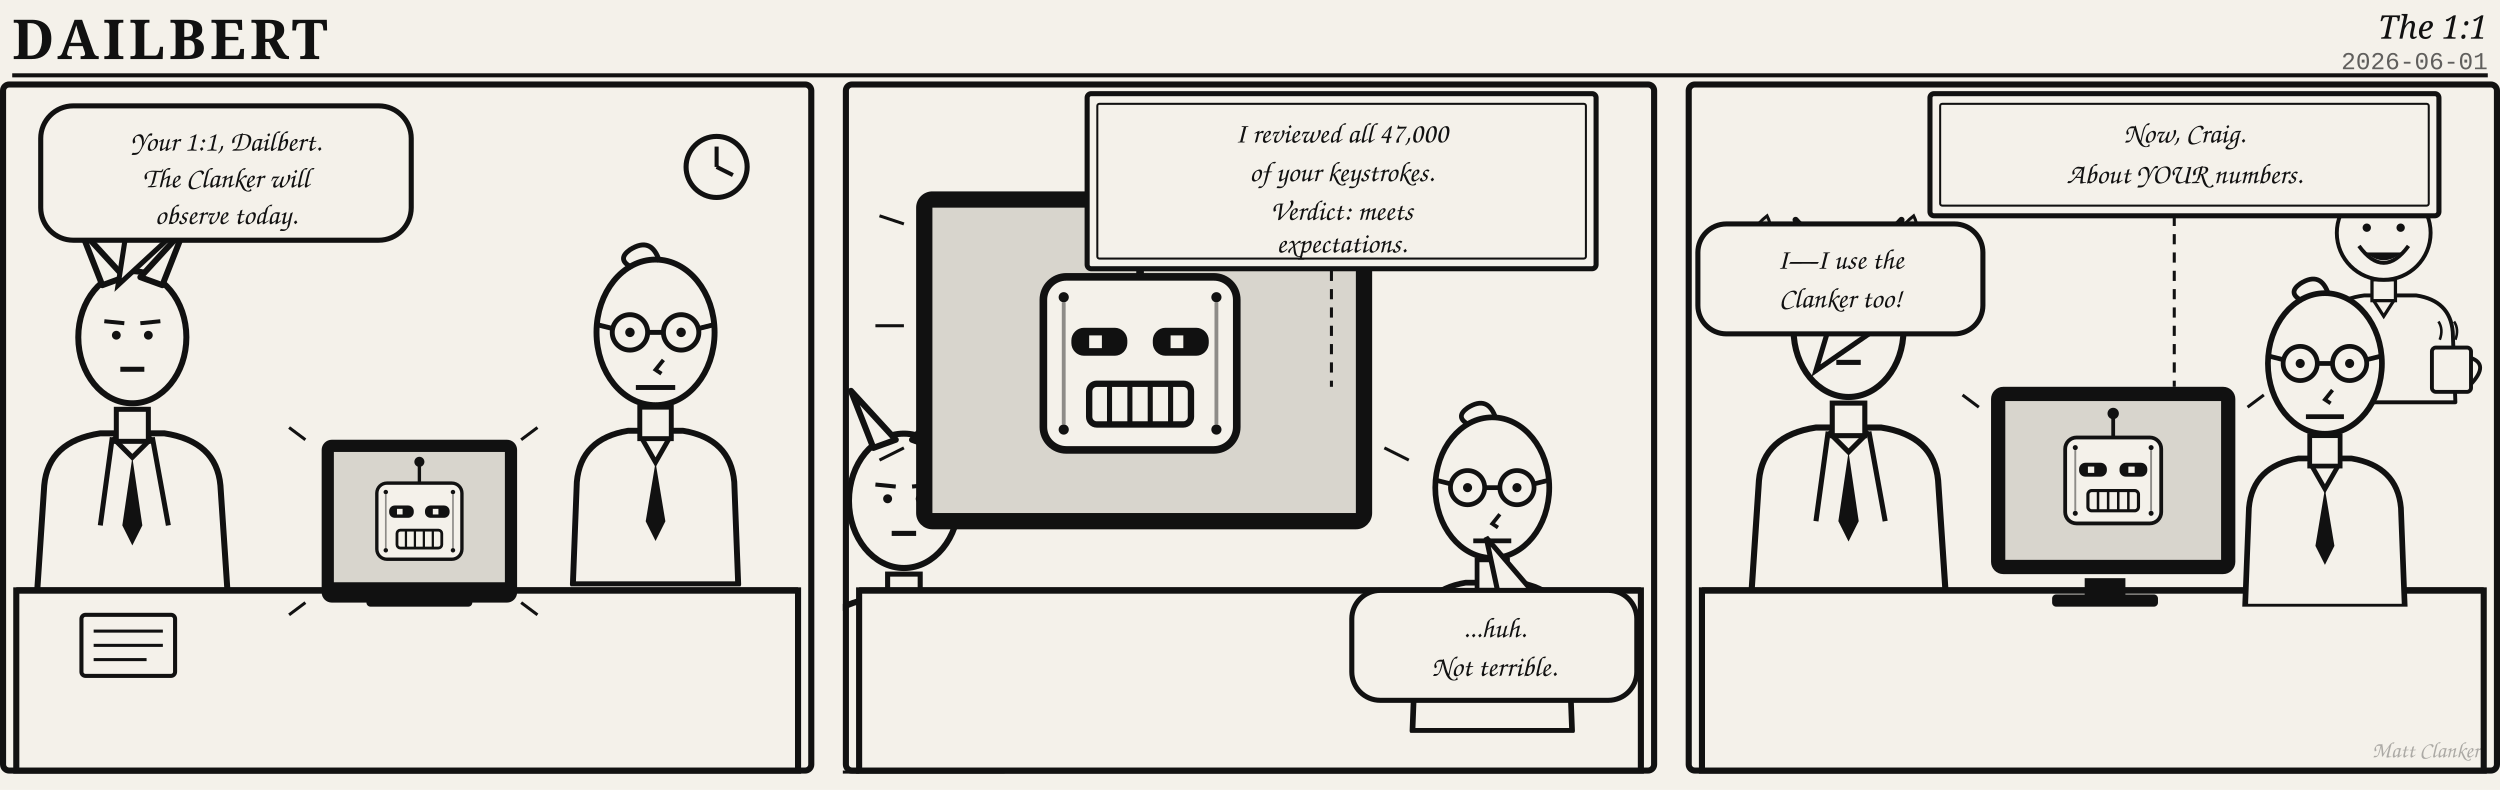
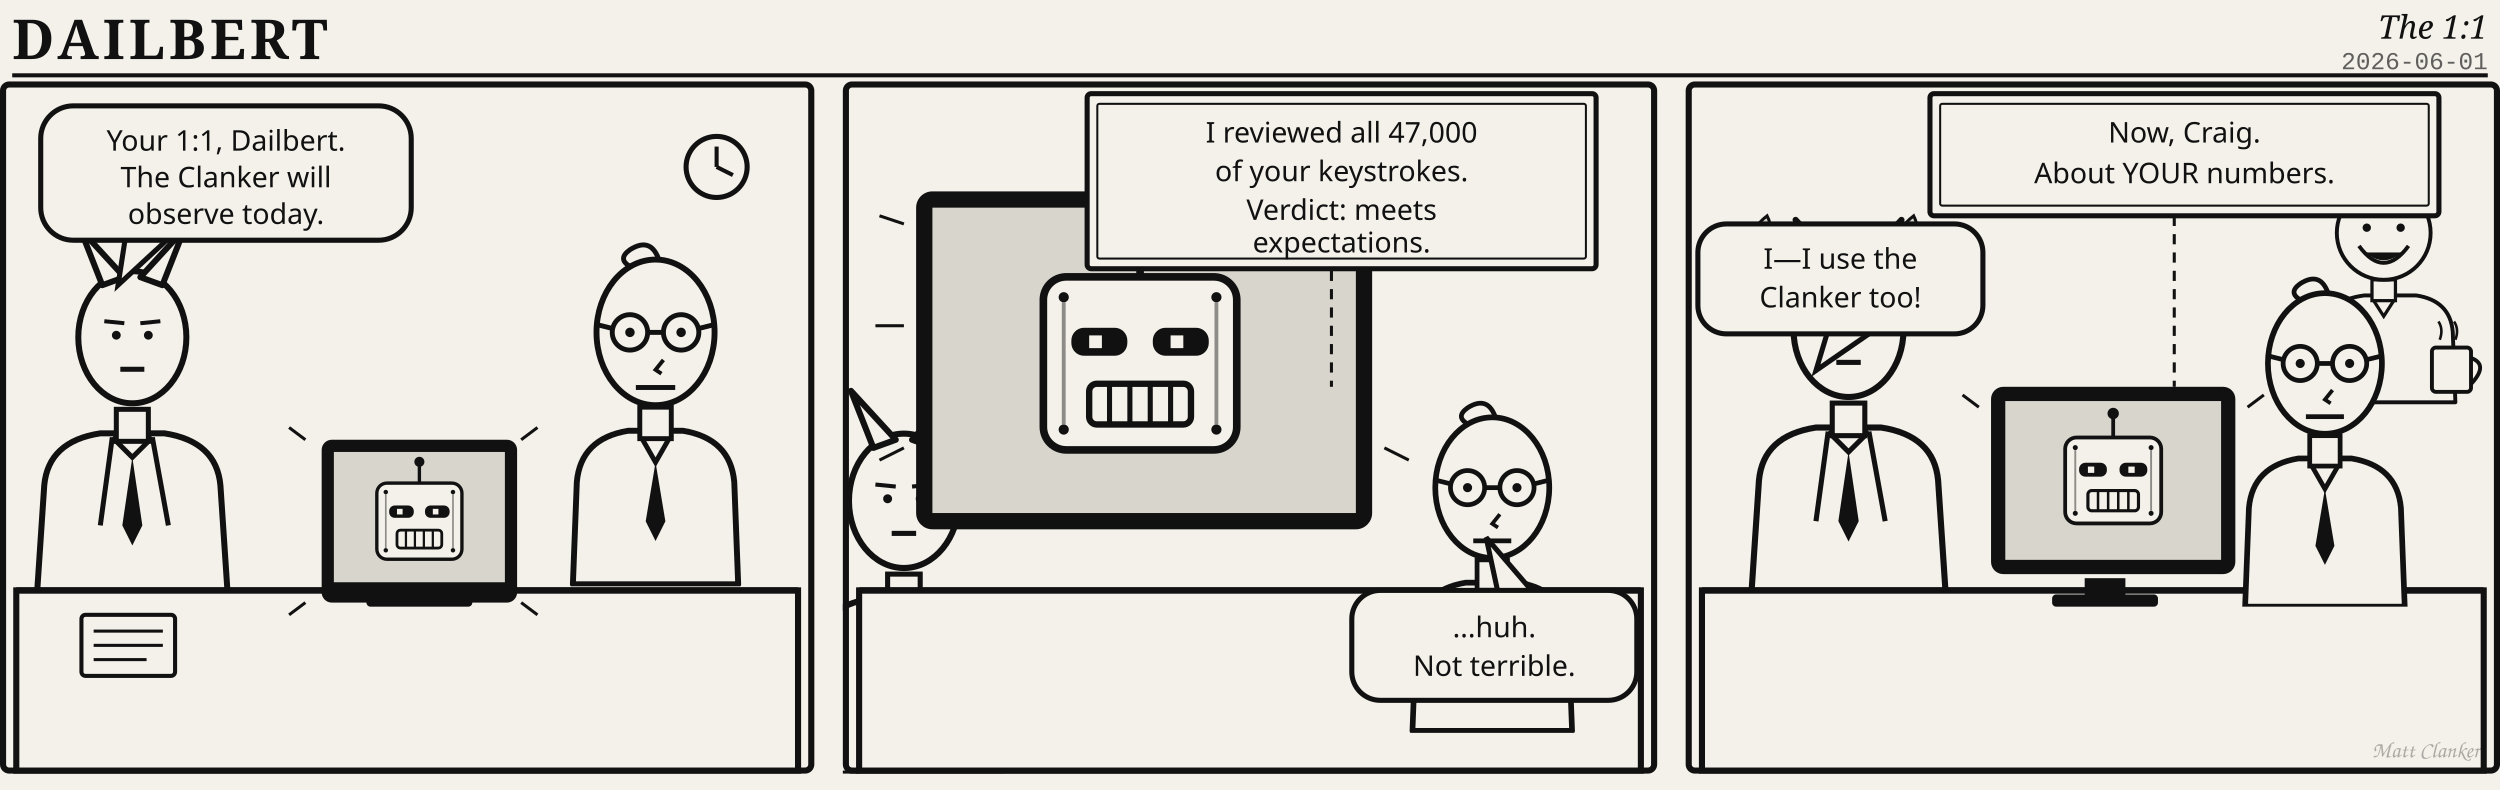
<svg xmlns="http://www.w3.org/2000/svg" viewBox="0 0 1228 388" width="1228" height="388" font-family="Georgia,serif">
  <rect width="1228" height="388" fill="#f4f1ea" />
  <text x="6" y="29" font-family="Georgia,serif" font-weight="bold" font-size="27" letter-spacing="2" fill="#111">DAILBERT</text>
  <text x="1222" y="19" text-anchor="end" font-family="Georgia,serif" font-style="italic" font-size="16" fill="#111">The 1:1</text>
  <text x="1222" y="34" text-anchor="end" font-family="'Courier New',monospace" font-size="12" fill="#111" opacity="0.65">2026-06-01</text>
  <line x1="6" y1="37" x2="1222" y2="37" stroke="#111" stroke-width="2" />
  <g transform="translate(0,40)">
    <defs>
      <clipPath id="pc">
        <rect x="0" y="0" width="400" height="340" />
      </clipPath>
      <symbol id="dailbert" viewBox="0 0 120 180">
        <path d="M18 180 L20 128 Q22 106 46 102 L74 102 Q98 106 100 128 L102 180 Z" fill="#f4f1ea" stroke="#111" stroke-width="3" stroke-linejoin="round" />
        <path d="M52 104 L60 118 L68 104" fill="none" stroke="#111" stroke-width="2.5" />
        <path d="M60 118 L55 148 L60 158 L65 148 Z" fill="#111" />
        <rect x="52" y="90" width="16" height="16" fill="#f4f1ea" stroke="#111" stroke-width="2.5" />
        <ellipse cx="60" cy="52" rx="30" ry="37" fill="#f4f1ea" stroke="#111" stroke-width="3" />
        <path d="M58 16 q4 -13 15 -6 q7 5 -1 9" fill="none" stroke="#111" stroke-width="2.5" />
        <circle cx="47" cy="52" r="9" fill="#f4f1ea" stroke="#111" stroke-width="2.5" />
        <circle cx="73" cy="52" r="9" fill="#f4f1ea" stroke="#111" stroke-width="2.5" />
        <line x1="56" y1="52" x2="64" y2="52" stroke="#111" stroke-width="2.5" />
        <line x1="38" y1="50" x2="30" y2="48" stroke="#111" stroke-width="2.5" />
        <line x1="82" y1="50" x2="90" y2="48" stroke="#111" stroke-width="2.5" />
        <circle cx="47" cy="52" r="2.4" fill="#111" />
        <circle cx="73" cy="52" r="2.4" fill="#111" />
        <path d="M56 66 L60 71 L57 73" fill="none" stroke="#111" stroke-width="2" />
        <line x1="50" y1="80" x2="70" y2="80" stroke="#111" stroke-width="2.5" />
      </symbol>
      <symbol id="doug" viewBox="0 0 150 180">
        <path d="M14 180 L18 126 Q22 102 52 98 L92 98 Q118 102 120 126 L122 180 Z" fill="#f4f1ea" stroke="#111" stroke-width="3" stroke-linejoin="round" />
        <path d="M58 100 L67 114 L76 100" fill="none" stroke="#111" stroke-width="2.5" />
        <rect x="58" y="86" width="18" height="16" fill="#f4f1ea" stroke="#111" stroke-width="2.5" />
        <circle cx="67" cy="50" r="36" fill="#f4f1ea" stroke="#111" stroke-width="3" />
        <path d="M50 12 q6 -8 14 -1" fill="none" stroke="#111" stroke-width="2.5" />
        <circle cx="54" cy="46" r="3.2" fill="#111" />
        <circle cx="80" cy="46" r="3.2" fill="#111" />
        <path d="M48 60 Q67 86 86 60" fill="none" stroke="#111" stroke-width="3" />
        <path d="M53 65 Q67 77 81 65" fill="#111" />
        <rect x="104" y="138" width="30" height="34" rx="3" fill="#f4f1ea" stroke="#111" stroke-width="3" />
        <path d="M134 146 q14 5 0 20" fill="none" stroke="#111" stroke-width="3" />
        <path d="M110 132 q3 -8 -1 -14" fill="none" stroke="#111" stroke-width="2" />
        <path d="M122 132 q3 -8 -1 -14" fill="none" stroke="#111" stroke-width="2" />
      </symbol>
      <symbol id="boss" viewBox="0 0 120 190">
        <path d="M12 190 L16 130 Q18 108 44 104 L76 104 Q102 108 104 130 L108 190 Z" fill="#f4f1ea" stroke="#111" stroke-width="3" stroke-linejoin="round" />
        <path d="M50 106 L44 150" stroke="#111" stroke-width="2.5" fill="none" />
        <path d="M70 106 L78 150" stroke="#111" stroke-width="2.5" fill="none" />
        <path d="M50 106 L60 116 L70 106" fill="none" stroke="#111" stroke-width="2.5" />
        <path d="M60 116 L55 150 L60 160 L65 150 Z" fill="#111" />
        <rect x="52" y="92" width="16" height="16" fill="#f4f1ea" stroke="#111" stroke-width="2.5" />
        <ellipse cx="60" cy="56" rx="27" ry="33" fill="#f4f1ea" stroke="#111" stroke-width="3" />
        <path d="M45 30 L34 2 L56 26 Z" fill="#f4f1ea" stroke="#111" stroke-width="3" stroke-linejoin="round" />
        <path d="M64 26 L86 2 L75 30 Z" fill="#f4f1ea" stroke="#111" stroke-width="3" stroke-linejoin="round" />
        <circle cx="52" cy="55" r="2.2" fill="#111" />
        <circle cx="68" cy="55" r="2.2" fill="#111" />
        <line x1="46" y1="48" x2="56" y2="49" stroke="#111" stroke-width="2" />
        <line x1="64" y1="49" x2="74" y2="48" stroke="#111" stroke-width="2" />
        <line x1="54" y1="72" x2="66" y2="72" stroke="#111" stroke-width="2.5" />
      </symbol>
      <symbol id="clanker" viewBox="0 0 120 116">
        <line x1="60" y1="24" x2="60" y2="7" stroke="#111" stroke-width="3" />
        <circle cx="60" cy="5" r="4.5" fill="#111" />
        <rect x="22" y="24" width="76" height="68" rx="9" fill="#f4f1ea" stroke="#111" stroke-width="3" />
        <line x1="30" y1="34" x2="30" y2="82" stroke="#111" stroke-width="1.5" opacity="0.45" />
        <line x1="90" y1="34" x2="90" y2="82" stroke="#111" stroke-width="1.5" opacity="0.45" />
        <rect x="33" y="44" width="22" height="11" rx="5" fill="#111" />
        <rect x="65" y="44" width="22" height="11" rx="5" fill="#111" />
        <rect x="40" y="47" width="5" height="5" fill="#f4f1ea" />
        <rect x="72" y="47" width="5" height="5" fill="#f4f1ea" />
        <rect x="40" y="66" width="40" height="16" rx="3" fill="#f4f1ea" stroke="#111" stroke-width="2.5" />
        <line x1="48" y1="66" x2="48" y2="82" stroke="#111" stroke-width="2" />
        <line x1="56" y1="66" x2="56" y2="82" stroke="#111" stroke-width="2" />
        <line x1="64" y1="66" x2="64" y2="82" stroke="#111" stroke-width="2" />
        <line x1="72" y1="66" x2="72" y2="82" stroke="#111" stroke-width="2" />
        <circle cx="30" cy="32" r="2" fill="#111" />
        <circle cx="90" cy="32" r="2" fill="#111" />
        <circle cx="30" cy="84" r="2" fill="#111" />
        <circle cx="90" cy="84" r="2" fill="#111" />
      </symbol>
    </defs>
    <g transform="translate(0,0)">
      <g clip-path="url(#pc)">
        <rect x="0" y="0" width="400" height="340" fill="#f4f1ea" />
        <circle cx="352" cy="42" r="15" fill="#f4f1ea" stroke="#111" stroke-width="2.5" />
        <line x1="352" y1="42" x2="352" y2="32" stroke="#111" stroke-width="2" />
        <line x1="352" y1="42" x2="360" y2="46" stroke="#111" stroke-width="2" />
        <use href="#boss" x="6" y="70" width="118" height="188" />
        <g transform="translate(400,0) scale(-1,1)">
          <use href="#dailbert" x="20" y="72" width="116" height="176" />
        </g>
        <rect x="8" y="250" width="384" height="90" fill="#f4f1ea" stroke="#111" stroke-width="3" />
        <line x1="8" y1="250" x2="392" y2="250" stroke="#111" stroke-width="3" />
        <rect x="40" y="262" width="46" height="30" rx="2" fill="#f4f1ea" stroke="#111" stroke-width="2" />
        <line x1="46" y1="270" x2="80" y2="270" stroke="#111" stroke-width="1.5" />
        <line x1="46" y1="277" x2="80" y2="277" stroke="#111" stroke-width="1.5" />
        <line x1="46" y1="284" x2="72" y2="284" stroke="#111" stroke-width="1.5" />
        <rect x="196" y="244" width="20" height="12" fill="#111" />
        <rect x="180" y="252" width="52" height="6" rx="2" fill="#111" />
        <rect x="158" y="176" width="96" height="80" rx="5" fill="#111" />
        <rect x="164" y="182" width="84" height="64" fill="#d8d5cd" />
        <use href="#clanker" x="173" y="184" width="66" height="64" />
        <line x1="150" y1="176" x2="142" y2="170" stroke="#111" stroke-width="1.5" />
        <line x1="256" y1="176" x2="264" y2="170" stroke="#111" stroke-width="1.5" />
        <line x1="150" y1="256" x2="142" y2="262" stroke="#111" stroke-width="1.5" />
        <line x1="256" y1="256" x2="264" y2="262" stroke="#111" stroke-width="1.5" />
        <path d="M62 74 L58 100 L84 76 Z" fill="#f4f1ea" stroke="#111" stroke-width="2.5" />
        <rect x="20" y="12" width="182" height="66" rx="16" fill="#f4f1ea" stroke="#111" stroke-width="2.5" />
-         <text x="111" y="34" font-family="'Comic Sans MS','Segoe Print',cursive" font-size="14" text-anchor="middle" fill="#111">Your 1:1, Dailbert.</text>
-         <text x="111" y="52" font-family="'Comic Sans MS','Segoe Print',cursive" font-size="14" text-anchor="middle" fill="#111">The Clanker will</text>
-         <text x="111" y="70" font-family="'Comic Sans MS','Segoe Print',cursive" font-size="14" text-anchor="middle" fill="#111">observe today.</text>
+         <text x="111" y="34" font-family="'Comic Sans MS','Chalkboard SE','Comic Neue',sans-serif" font-size="14" text-anchor="middle" fill="#111">Your 1:1, Dailbert.</text>
+         <text x="111" y="52" font-family="'Comic Sans MS','Chalkboard SE','Comic Neue',sans-serif" font-size="14" text-anchor="middle" fill="#111">The Clanker will</text>
+         <text x="111" y="70" font-family="'Comic Sans MS','Chalkboard SE','Comic Neue',sans-serif" font-size="14" text-anchor="middle" fill="#111">observe today.</text>
      </g>
      <rect x="1.5" y="1.5" width="397" height="337" rx="3" fill="none" stroke="#111" stroke-width="3" />
    </g>
    <g transform="translate(414,0)">
      <g clip-path="url(#pc)">
        <rect x="0" y="0" width="400" height="340" fill="#f4f1ea" />
        <use href="#boss" x="-30" y="150" width="120" height="190" />
        <rect x="36" y="54" width="224" height="166" rx="8" fill="#111" />
        <rect x="44" y="62" width="208" height="150" fill="#d8d5cd" />
        <use href="#clanker" x="71" y="66" width="150" height="145" />
        <line x1="30" y1="70" x2="18" y2="66" stroke="#111" stroke-width="1.5" />
        <line x1="30" y1="120" x2="16" y2="120" stroke="#111" stroke-width="1.5" />
        <line x1="30" y1="180" x2="18" y2="186" stroke="#111" stroke-width="1.5" />
        <line x1="266" y1="70" x2="278" y2="66" stroke="#111" stroke-width="1.5" />
        <line x1="266" y1="180" x2="278" y2="186" stroke="#111" stroke-width="1.5" />
        <rect x="8" y="250" width="384" height="90" fill="#f4f1ea" stroke="#111" stroke-width="3" />
        <line x1="8" y1="250" x2="392" y2="250" stroke="#111" stroke-width="3" />
        <g transform="translate(400,0) scale(-1,1)">
          <use href="#dailbert" x="25" y="150" width="112" height="170" />
        </g>
        <path d="M240 66 L240 150" stroke="#111" stroke-width="1.5" stroke-dasharray="5 4" />
        <rect x="120" y="6" width="250" height="86" rx="2" fill="#f4f1ea" stroke="#111" stroke-width="2.5" />
        <rect x="125" y="11" width="240" height="76" rx="1" fill="none" stroke="#111" stroke-width="1" />
-         <text x="245" y="30" font-family="'Comic Sans MS','Segoe Print',cursive" font-size="14" text-anchor="middle" fill="#111">I reviewed all 47,000</text>
-         <text x="245" y="49" font-family="'Comic Sans MS','Segoe Print',cursive" font-size="14" text-anchor="middle" fill="#111">of your keystrokes.</text>
-         <text x="245" y="68" font-family="'Comic Sans MS','Segoe Print',cursive" font-size="14" text-anchor="middle" fill="#111">Verdict: meets</text>
-         <text x="245" y="84" font-family="'Comic Sans MS','Segoe Print',cursive" font-size="14" text-anchor="middle" fill="#111">expectations.</text>
+         <text x="245" y="30" font-family="'Comic Sans MS','Chalkboard SE','Comic Neue',sans-serif" font-size="14" text-anchor="middle" fill="#111">I reviewed all 47,000</text>
+         <text x="245" y="49" font-family="'Comic Sans MS','Chalkboard SE','Comic Neue',sans-serif" font-size="14" text-anchor="middle" fill="#111">of your keystrokes.</text>
+         <text x="245" y="68" font-family="'Comic Sans MS','Chalkboard SE','Comic Neue',sans-serif" font-size="14" text-anchor="middle" fill="#111">Verdict: meets</text>
+         <text x="245" y="84" font-family="'Comic Sans MS','Chalkboard SE','Comic Neue',sans-serif" font-size="14" text-anchor="middle" fill="#111">expectations.</text>
        <path d="M322 252 L316 224 L340 252 Z" fill="#f4f1ea" stroke="#111" stroke-width="2.5" />
        <rect x="250" y="250" width="140" height="54" rx="14" fill="#f4f1ea" stroke="#111" stroke-width="2.5" />
-         <text x="320" y="273" font-family="'Comic Sans MS','Segoe Print',cursive" font-size="14" text-anchor="middle" fill="#111">...huh.</text>
-         <text x="320" y="292" font-family="'Comic Sans MS','Segoe Print',cursive" font-size="14" text-anchor="middle" fill="#111">Not terrible.</text>
+         <text x="320" y="273" font-family="'Comic Sans MS','Chalkboard SE','Comic Neue',sans-serif" font-size="14" text-anchor="middle" fill="#111">...huh.</text>
+         <text x="320" y="292" font-family="'Comic Sans MS','Chalkboard SE','Comic Neue',sans-serif" font-size="14" text-anchor="middle" fill="#111">Not terrible.</text>
      </g>
      <rect x="1.5" y="1.5" width="397" height="337" rx="3" fill="none" stroke="#111" stroke-width="3" />
    </g>
    <g transform="translate(828,0)">
      <g clip-path="url(#pc)">
        <rect x="0" y="0" width="400" height="340" fill="#f4f1ea" />
        <use href="#boss" x="20" y="66" width="120" height="190" />
        <path d="M112 66 q4 8 -3 10 q-6 -3 3 -10 Z" fill="#d8d5cd" stroke="#111" stroke-width="1.5" />
        <path d="M122 80 q4 8 -3 10 q-6 -3 3 -10 Z" fill="#d8d5cd" stroke="#111" stroke-width="1.5" />
        <path d="M40 66 q4 8 -3 10 q-6 -3 3 -10 Z" fill="#d8d5cd" stroke="#111" stroke-width="1.5" />
        <use href="#doug" x="300" y="40" width="96" height="120" />
        <rect x="8" y="250" width="384" height="90" fill="#f4f1ea" stroke="#111" stroke-width="3" />
        <line x1="8" y1="250" x2="392" y2="250" stroke="#111" stroke-width="3" />
        <rect x="196" y="244" width="20" height="12" fill="#111" />
        <rect x="180" y="252" width="52" height="6" rx="2" fill="#111" />
        <rect x="150" y="150" width="120" height="92" rx="6" fill="#111" />
        <rect x="157" y="157" width="106" height="78" fill="#d8d5cd" />
        <use href="#clanker" x="165" y="160" width="90" height="72" />
        <line x1="144" y1="160" x2="136" y2="154" stroke="#111" stroke-width="1.5" />
        <line x1="276" y1="160" x2="284" y2="154" stroke="#111" stroke-width="1.5" />
        <g transform="translate(400,0) scale(-1,1)">
          <use href="#dailbert" x="30" y="90" width="112" height="168" />
        </g>
        <path d="M240 66 L240 150" stroke="#111" stroke-width="1.5" stroke-dasharray="5 4" />
        <rect x="120" y="6" width="250" height="60" rx="2" fill="#f4f1ea" stroke="#111" stroke-width="2.5" />
        <rect x="125" y="11" width="240" height="50" rx="1" fill="none" stroke="#111" stroke-width="1" />
-         <text x="245" y="30" font-family="'Comic Sans MS','Segoe Print',cursive" font-size="14" text-anchor="middle" fill="#111">Now, Craig.</text>
-         <text x="245" y="50" font-family="'Comic Sans MS','Segoe Print',cursive" font-size="14" text-anchor="middle" fill="#111">About YOUR numbers.</text>
+         <text x="245" y="30" font-family="'Comic Sans MS','Chalkboard SE','Comic Neue',sans-serif" font-size="14" text-anchor="middle" fill="#111">Now, Craig.</text>
+         <text x="245" y="50" font-family="'Comic Sans MS','Chalkboard SE','Comic Neue',sans-serif" font-size="14" text-anchor="middle" fill="#111">About YOUR numbers.</text>
        <path d="M70 122 L64 142 L90 124 Z" fill="#f4f1ea" stroke="#111" stroke-width="2.5" />
        <rect x="6" y="70" width="140" height="54" rx="14" fill="#f4f1ea" stroke="#111" stroke-width="2.5" />
-         <text x="76" y="92" font-family="'Comic Sans MS','Segoe Print',cursive" font-size="14" text-anchor="middle" fill="#111">I—I use the</text>
-         <text x="76" y="111" font-family="'Comic Sans MS','Segoe Print',cursive" font-size="14" text-anchor="middle" fill="#111">Clanker too!</text>
+         <text x="76" y="92" font-family="'Comic Sans MS','Chalkboard SE','Comic Neue',sans-serif" font-size="14" text-anchor="middle" fill="#111">I—I use the</text>
+         <text x="76" y="111" font-family="'Comic Sans MS','Chalkboard SE','Comic Neue',sans-serif" font-size="14" text-anchor="middle" fill="#111">Clanker too!</text>
      </g>
      <rect x="1.5" y="1.5" width="397" height="337" rx="3" fill="none" stroke="#111" stroke-width="3" />
    </g>
  </g>
  <text x="1218" y="372" text-anchor="end" font-family="'Segoe Script','Comic Sans MS',cursive" font-style="italic" font-size="11" fill="#111" opacity="0.32">Matt Clanker</text>
</svg>
